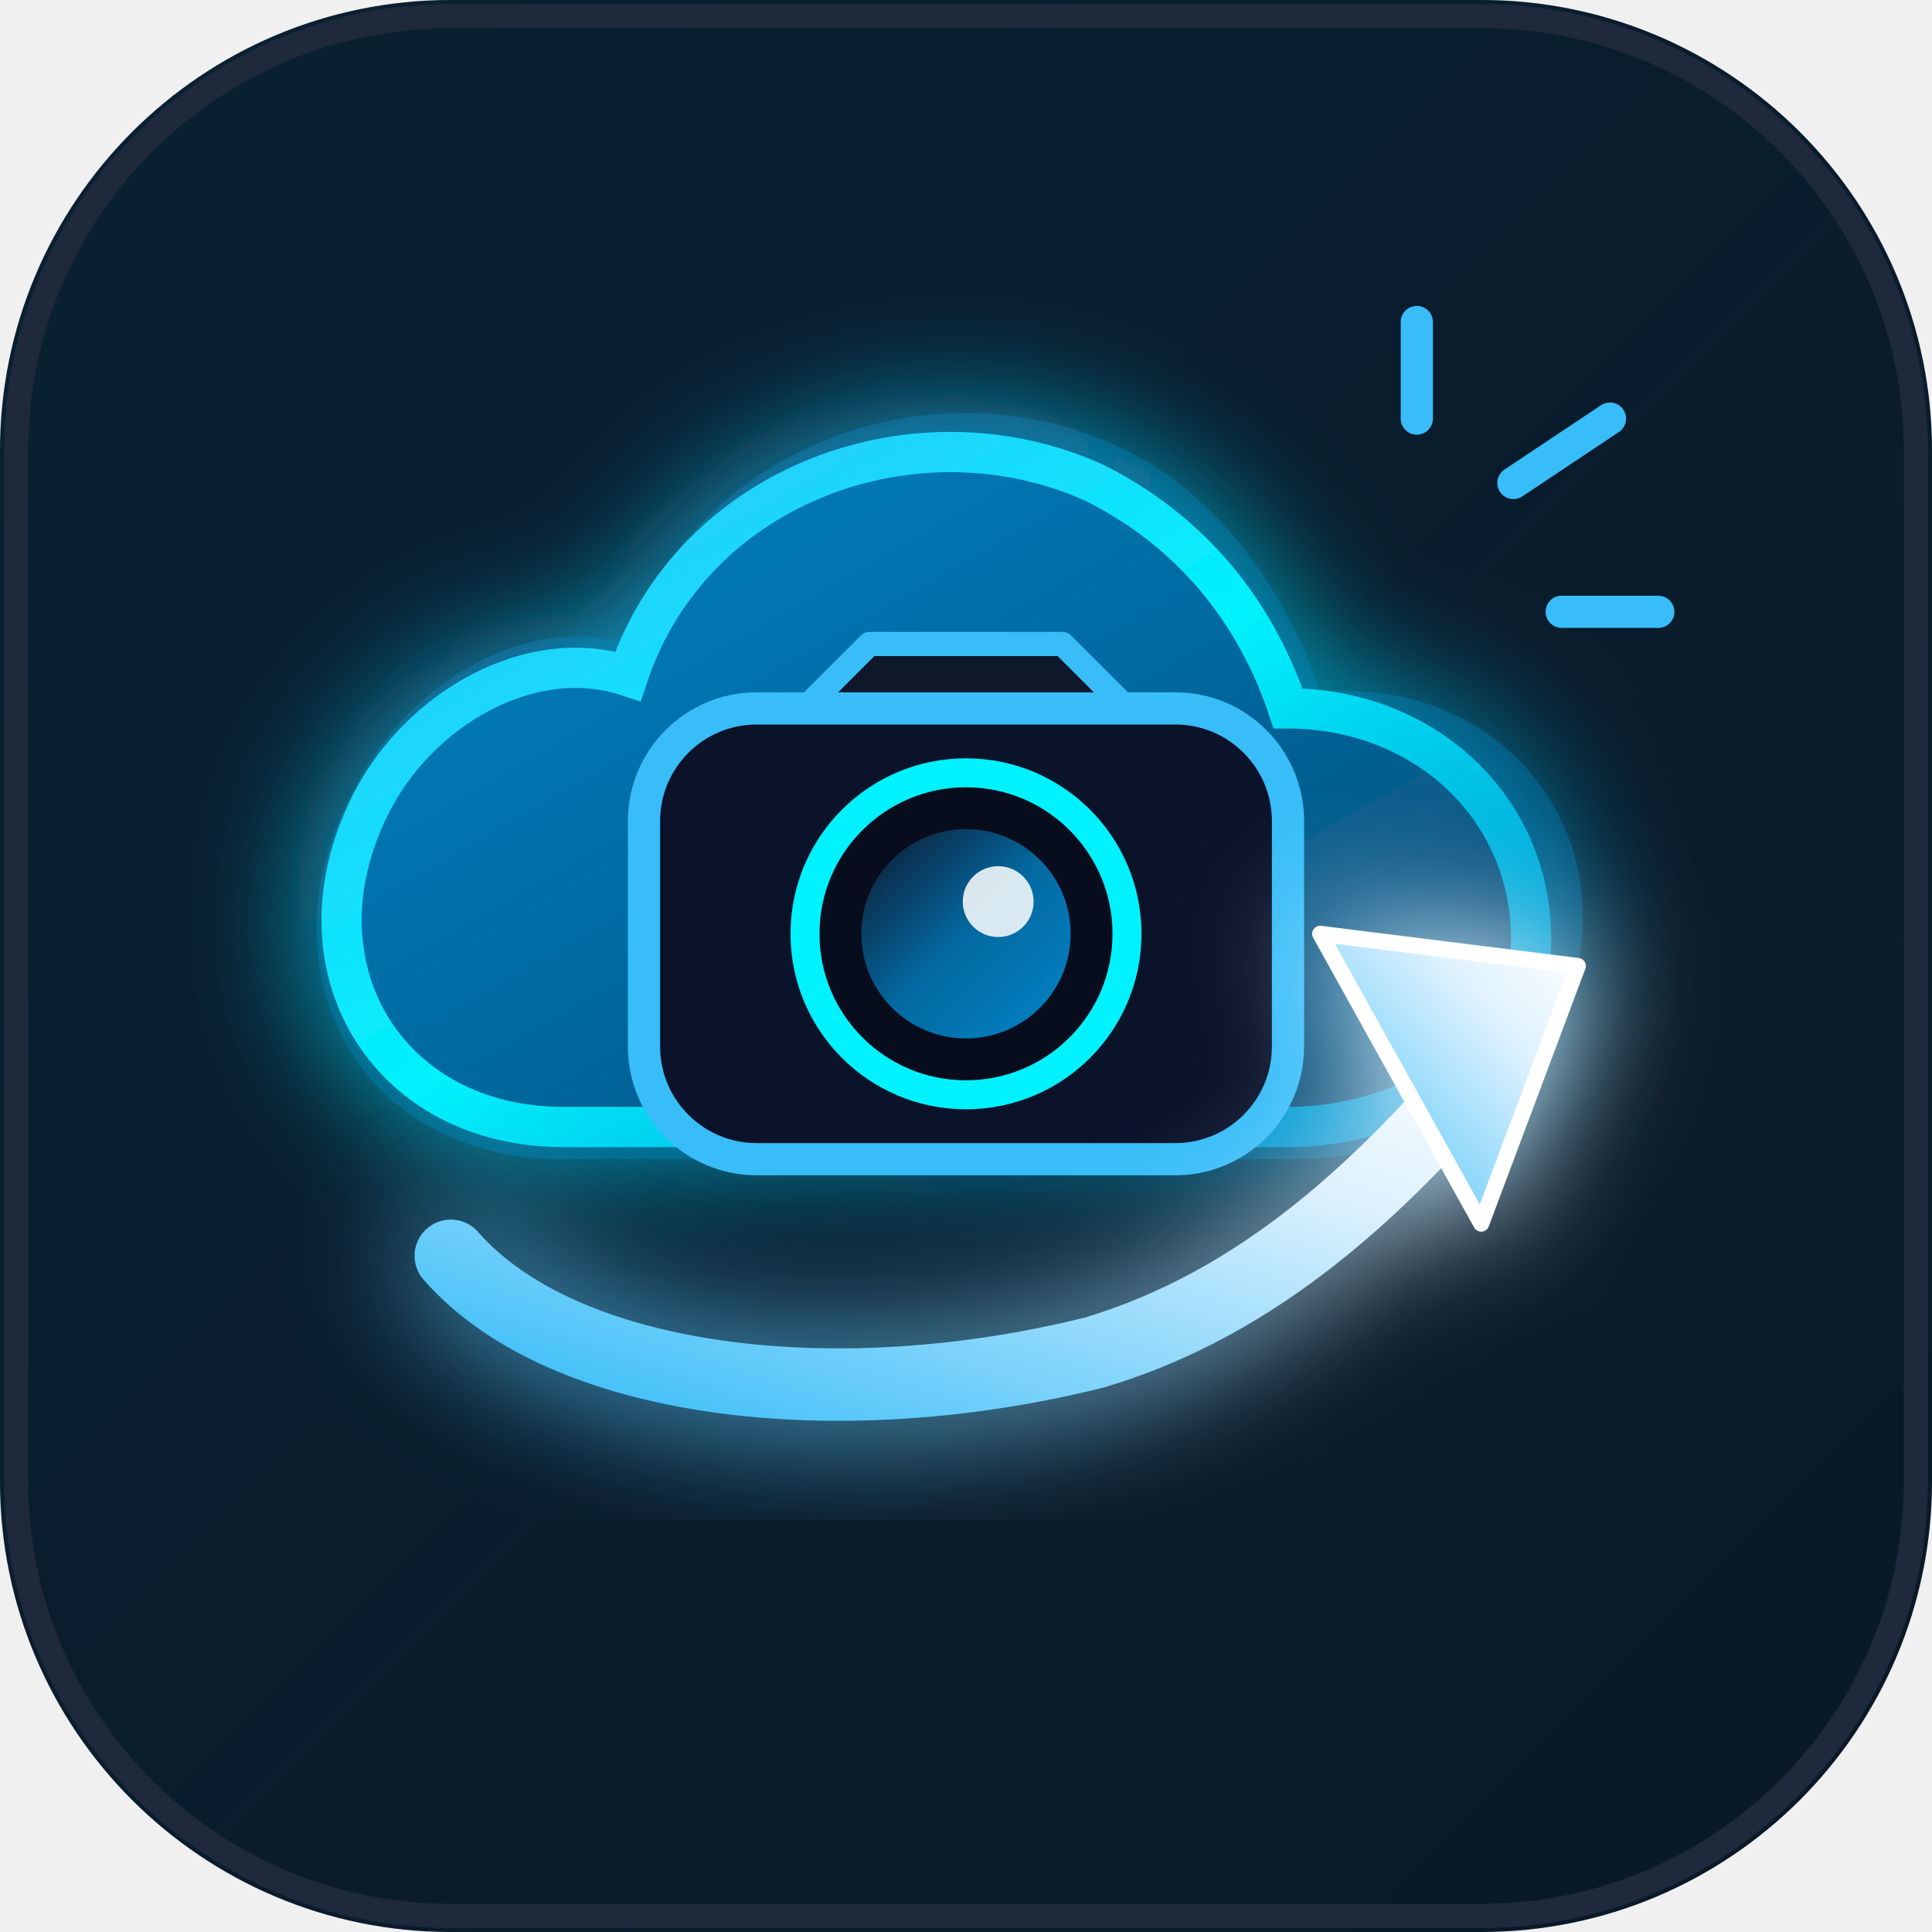
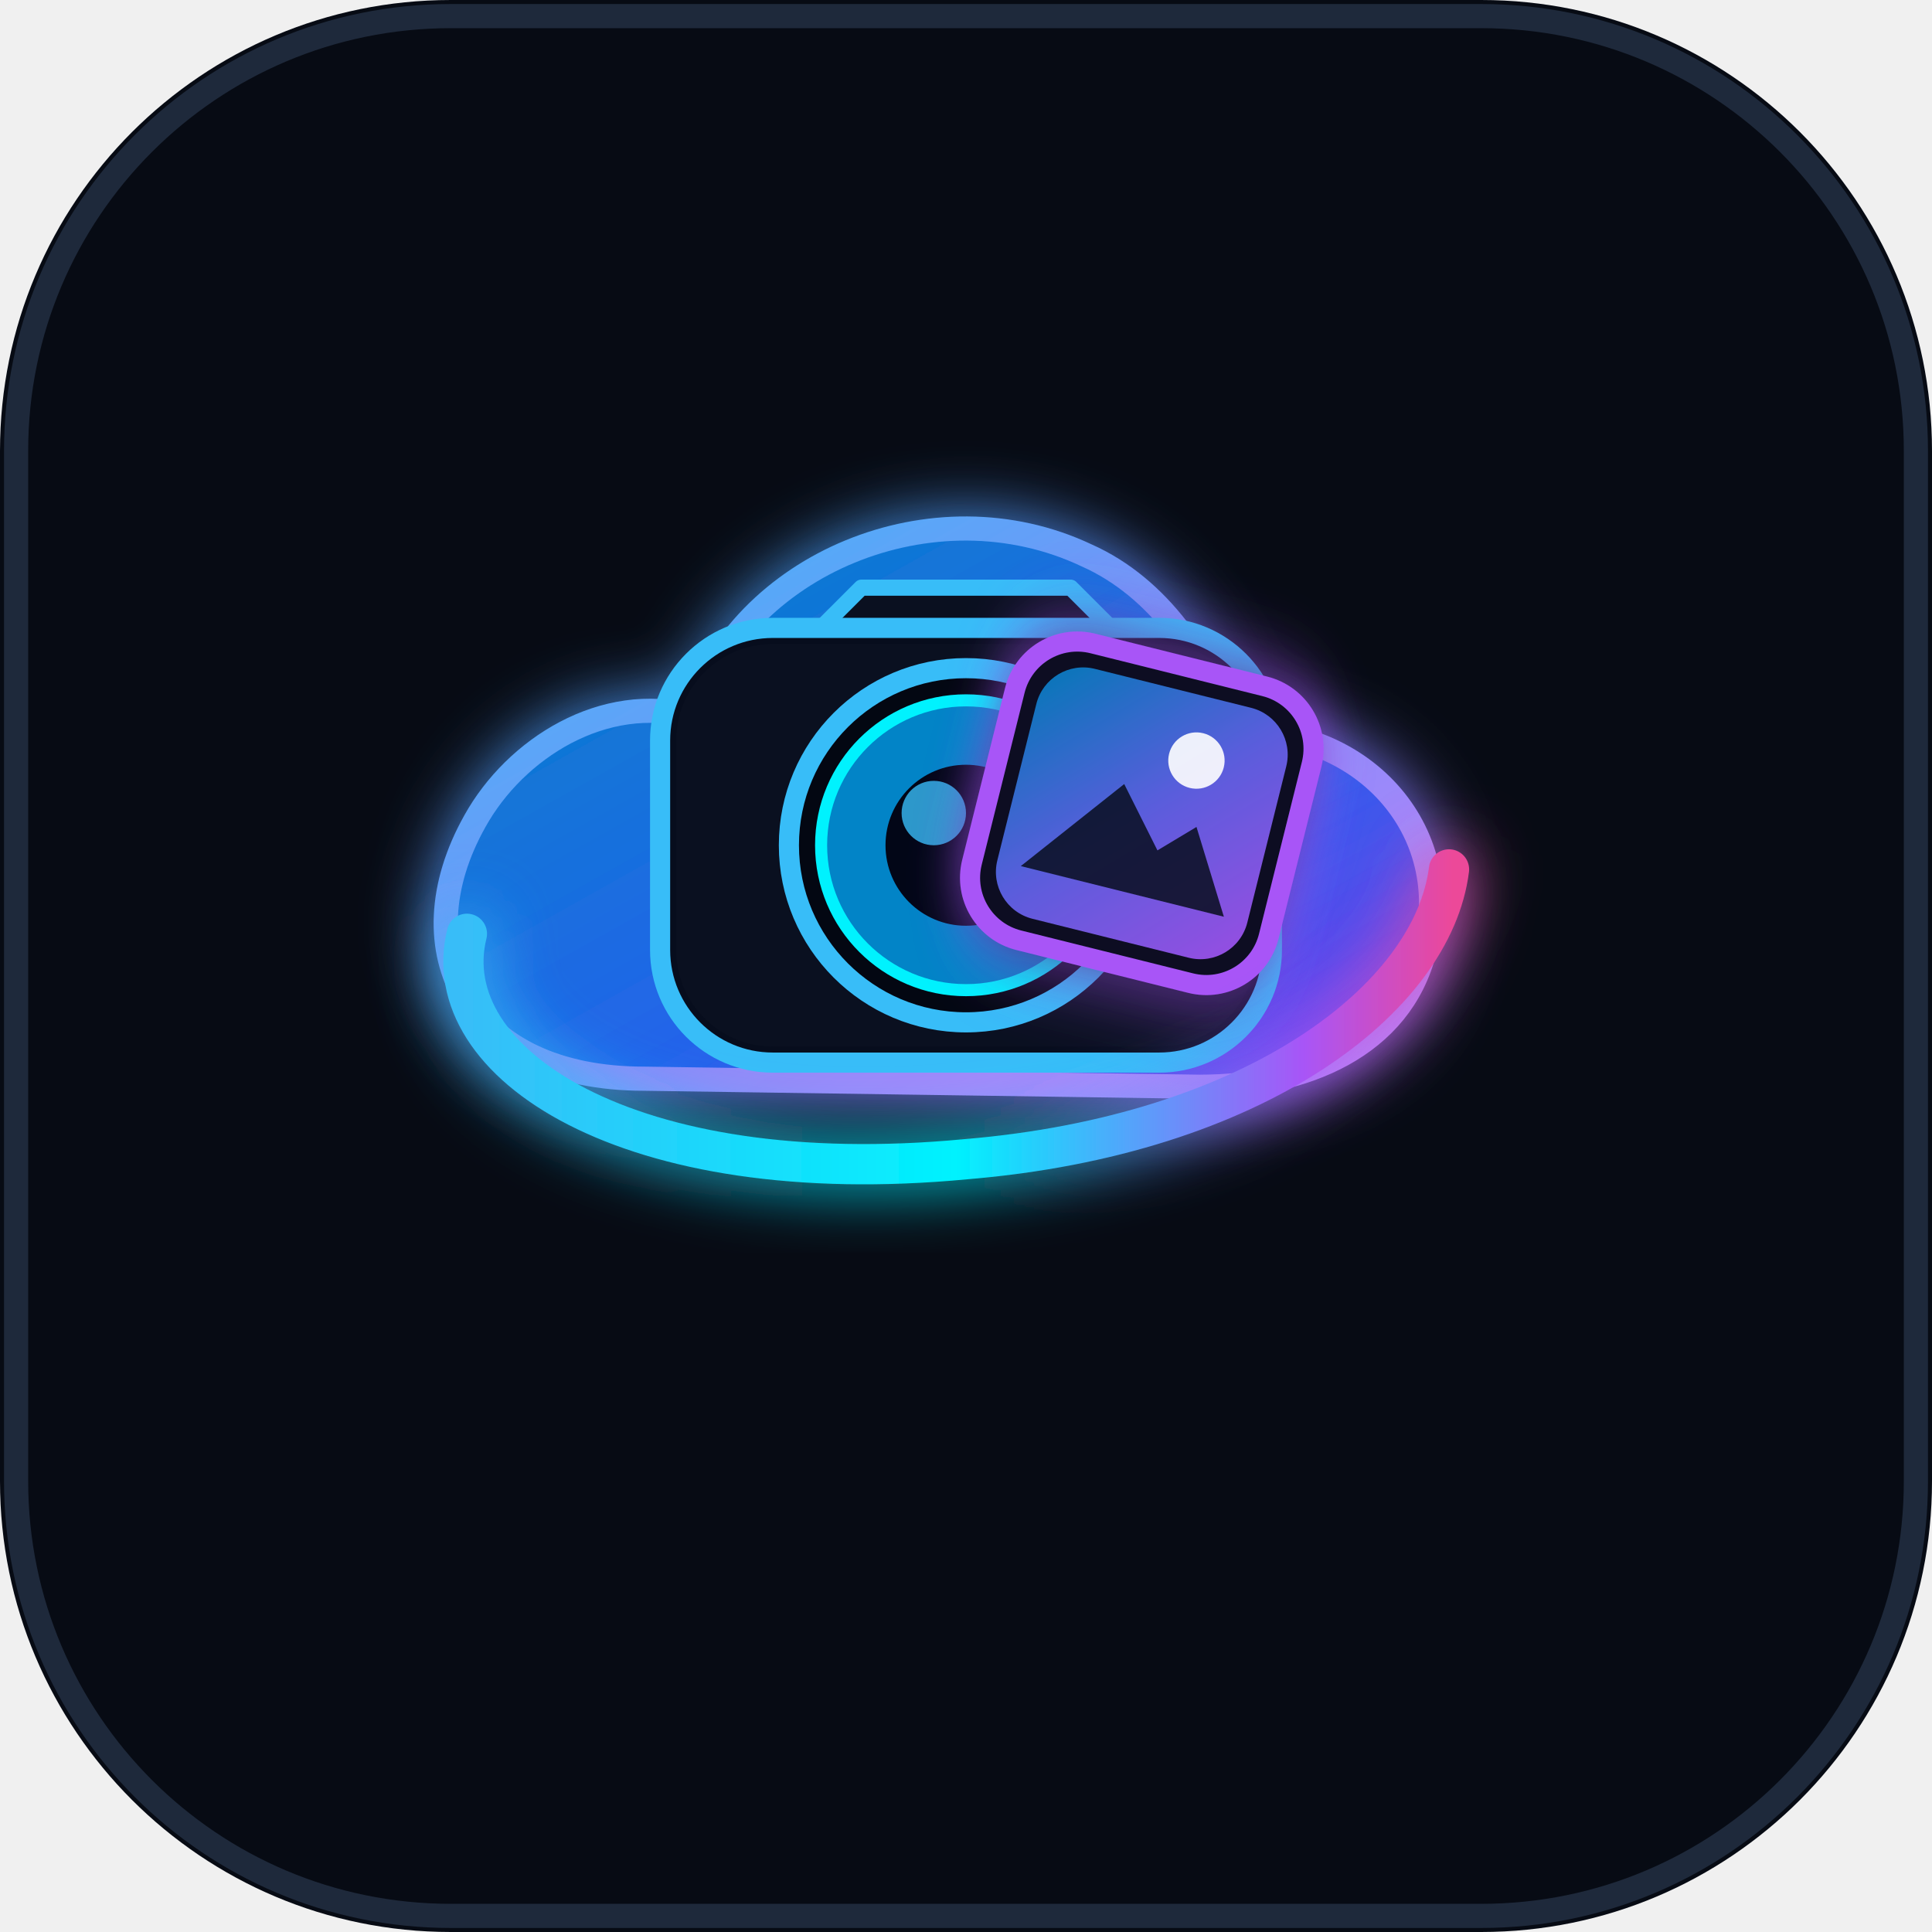
<svg xmlns="http://www.w3.org/2000/svg" viewBox="0 0 120 120" fill="none">
  <defs>
-     <filter id="neonGlow" x="-30%" y="-30%" width="160%" height="160%">
+     <filter id="favGlow" x="-30%" y="-30%" width="160%" height="160%">
      <feGaussianBlur stdDeviation="4" result="blur" />
      <feMerge>
        <feMergeNode in="blur" />
        <feMergeNode in="SourceGraphic" />
      </feMerge>
    </filter>
-     <linearGradient id="cloudGrad" x1="0%" y1="0%" x2="100%" y2="100%">
+     <linearGradient id="favCloudGrad" x1="0%" y1="0%" x2="100%" y2="100%">
      <stop offset="0%" stop-color="#0284c7" />
-       <stop offset="50%" stop-color="#0369a1" />
-       <stop offset="100%" stop-color="#0c4a6e" />
+       <stop offset="60%" stop-color="#2563eb" />
+       <stop offset="100%" stop-color="#7c3aed" />
    </linearGradient>
-     <linearGradient id="rimGrad" x1="0%" y1="0%" x2="100%" y2="100%">
+     <linearGradient id="favRimGrad" x1="0%" y1="0%" x2="100%" y2="100%">
+       <stop offset="0%" stop-color="#38bdf8" />
+       <stop offset="50%" stop-color="#818cf8" />
+       <stop offset="100%" stop-color="#c084fc" />
+     </linearGradient>
+     <linearGradient id="favOrbitGrad" x1="0%" y1="50%" x2="100%" y2="50%">
      <stop offset="0%" stop-color="#38bdf8" />
      <stop offset="50%" stop-color="#00f2fe" />
-       <stop offset="100%" stop-color="#0284c7" />
+       <stop offset="85%" stop-color="#a855f7" />
+       <stop offset="100%" stop-color="#ec4899" />
    </linearGradient>
-     <linearGradient id="arrowGrad" x1="0%" y1="100%" x2="100%" y2="0%">
-       <stop offset="0%" stop-color="#38bdf8" />
-       <stop offset="70%" stop-color="#e0f2fe" />
-       <stop offset="100%" stop-color="#ffffff" />
-     </linearGradient>
-     <linearGradient id="lensGrad" x1="0%" y1="0%" x2="100%" y2="100%">
-       <stop offset="0%" stop-color="#0f172a" />
-       <stop offset="50%" stop-color="#0369a1" />
-       <stop offset="100%" stop-color="#0284c7" />
+     <linearGradient id="favCardGrad" x1="0%" y1="0%" x2="100%" y2="100%">
+       <stop offset="0%" stop-color="#0284c7" />
+       <stop offset="50%" stop-color="#6366f1" />
+       <stop offset="100%" stop-color="#a855f7" />
    </linearGradient>
  </defs>
-   <rect width="120" height="120" rx="28" fill="#0B0F19" />
-   <rect width="120" height="120" rx="28" fill="url(#cloudGrad)" opacity="0.15" />
+   <rect width="120" height="120" rx="28" fill="#070B14" />
  <rect width="118" height="118" x="1" y="1" rx="27" stroke="#1E293B" stroke-width="1.5" />
-   <g filter="url(#neonGlow)">
-     <path d="M35 72 C22 72 16 60 22 49 C25 43 32 38 39 40 C43 28 58 22 70 28 C76 31 80 37 82 43 C92 42 100 50 98 60 C97 68 89 72 80 72 Z" fill="#0284c7" opacity="0.35" />
-     <path d="M35 70 C24 70 18 60 23 50 C26 44 33 40 39 42 C43 30 57 25 68 30 C74 33 78 38 80 44 C89 44 96 51 95 60 C94 66 87 70 80 70 Z" fill="url(#cloudGrad)" stroke="url(#rimGrad)" stroke-width="2.5" />
+   <g transform="translate(10, 8) scale(0.5)">
+     <path d="M60 118 C38 118 30 102 39 86 C44 77 55 70 66 73 C72 54 96 44 115 53 C124 57 130 66 133 75 C149 74 161 87 157 102 C154 114 142 119 129 119 Z" fill="url(#favCloudGrad)" stroke="url(#favRimGrad)" stroke-width="3" filter="url(#favGlow)" />
+     <g transform="translate(48, 56)">
+       <path d="M34 6 L39 1 L65 1 L70 6 Z" fill="#0A1020" stroke="#38bdf8" stroke-width="2" stroke-linejoin="round" />
+       <circle cx="80" cy="16" r="3" fill="#38bdf8" />
+       <rect x="14" y="6" width="76" height="54" rx="14" fill="#070D1D" stroke="#38bdf8" stroke-width="2.5" />
+       <rect x="16" y="8" width="72" height="50" rx="12" fill="#0A1020" />
+       <circle cx="52" cy="33" r="22" fill="#030712" stroke="#38bdf8" stroke-width="2.5" />
+       <circle cx="52" cy="33" r="18" fill="#0284c7" stroke="#00f2fe" stroke-width="1.5" />
+       <circle cx="52" cy="33" r="10" fill="#020617" />
+       <circle cx="48" cy="29" r="4" fill="#38bdf8" opacity="0.8" />
+       <circle cx="55" cy="35" r="2" fill="#ffffff" opacity="0.9" />
+     </g>
+     <g transform="translate(108, 62) rotate(14)">
+       <rect x="0" y="0" width="38" height="38" rx="8" fill="#0A1020" stroke="#a855f7" stroke-width="2.5" filter="url(#favGlow)" />
+       <rect x="3" y="3" width="32" height="32" rx="6" fill="url(#favCardGrad)" opacity="0.9" />
+       <circle cx="24" cy="11" r="3.5" fill="#ffffff" opacity="0.9" />
+       <path d="M6 29 L16 16 L22 23 L26 19 L32 29 Z" fill="#070D1D" opacity="0.85" />
+     </g>
+     <g filter="url(#favGlow)">
+       <path d="M38 100 C34 116 58 132 100 128 C136 125 158 108 160 92" fill="none" stroke="url(#favOrbitGrad)" stroke-width="5" stroke-linecap="round" />
+     </g>
  </g>
-   <g transform="translate(34, 38)">
-     <path d="M16 6 L20 2 L32 2 L36 6 Z" fill="#0f172a" stroke="#38bdf8" stroke-width="1.5" stroke-linejoin="round" />
-     <circle cx="40" cy="11" r="2.5" fill="#38bdf8" />
-     <rect x="6" y="6" width="40" height="28" rx="7" fill="#0B132B" stroke="#38bdf8" stroke-width="2" />
-     <circle cx="26" cy="20" r="10" fill="#070d1d" stroke="#00f2fe" stroke-width="1.8" />
-     <circle cx="26" cy="20" r="6.5" fill="url(#lensGrad)" />
-     <circle cx="28" cy="18" r="2.2" fill="#ffffff" opacity="0.85" />
-   </g>
-   <g filter="url(#neonGlow)">
-     <path d="M28 78 C35 86 52 88 68 84 C78 81 86 74 94 64" fill="none" stroke="url(#arrowGrad)" stroke-width="4.5" stroke-linecap="round" />
-     <path d="M82 58 L98 60 L92 76 Z" fill="url(#arrowGrad)" stroke="#ffffff" stroke-width="1" stroke-linejoin="round" />
-   </g>
-   <line x1="88" y1="26" x2="88" y2="20" stroke="#38bdf8" stroke-width="2" stroke-linecap="round" />
-   <line x1="94" y1="30" x2="100" y2="26" stroke="#38bdf8" stroke-width="2" stroke-linecap="round" />
-   <line x1="97" y1="38" x2="103" y2="38" stroke="#38bdf8" stroke-width="2" stroke-linecap="round" />
</svg>
